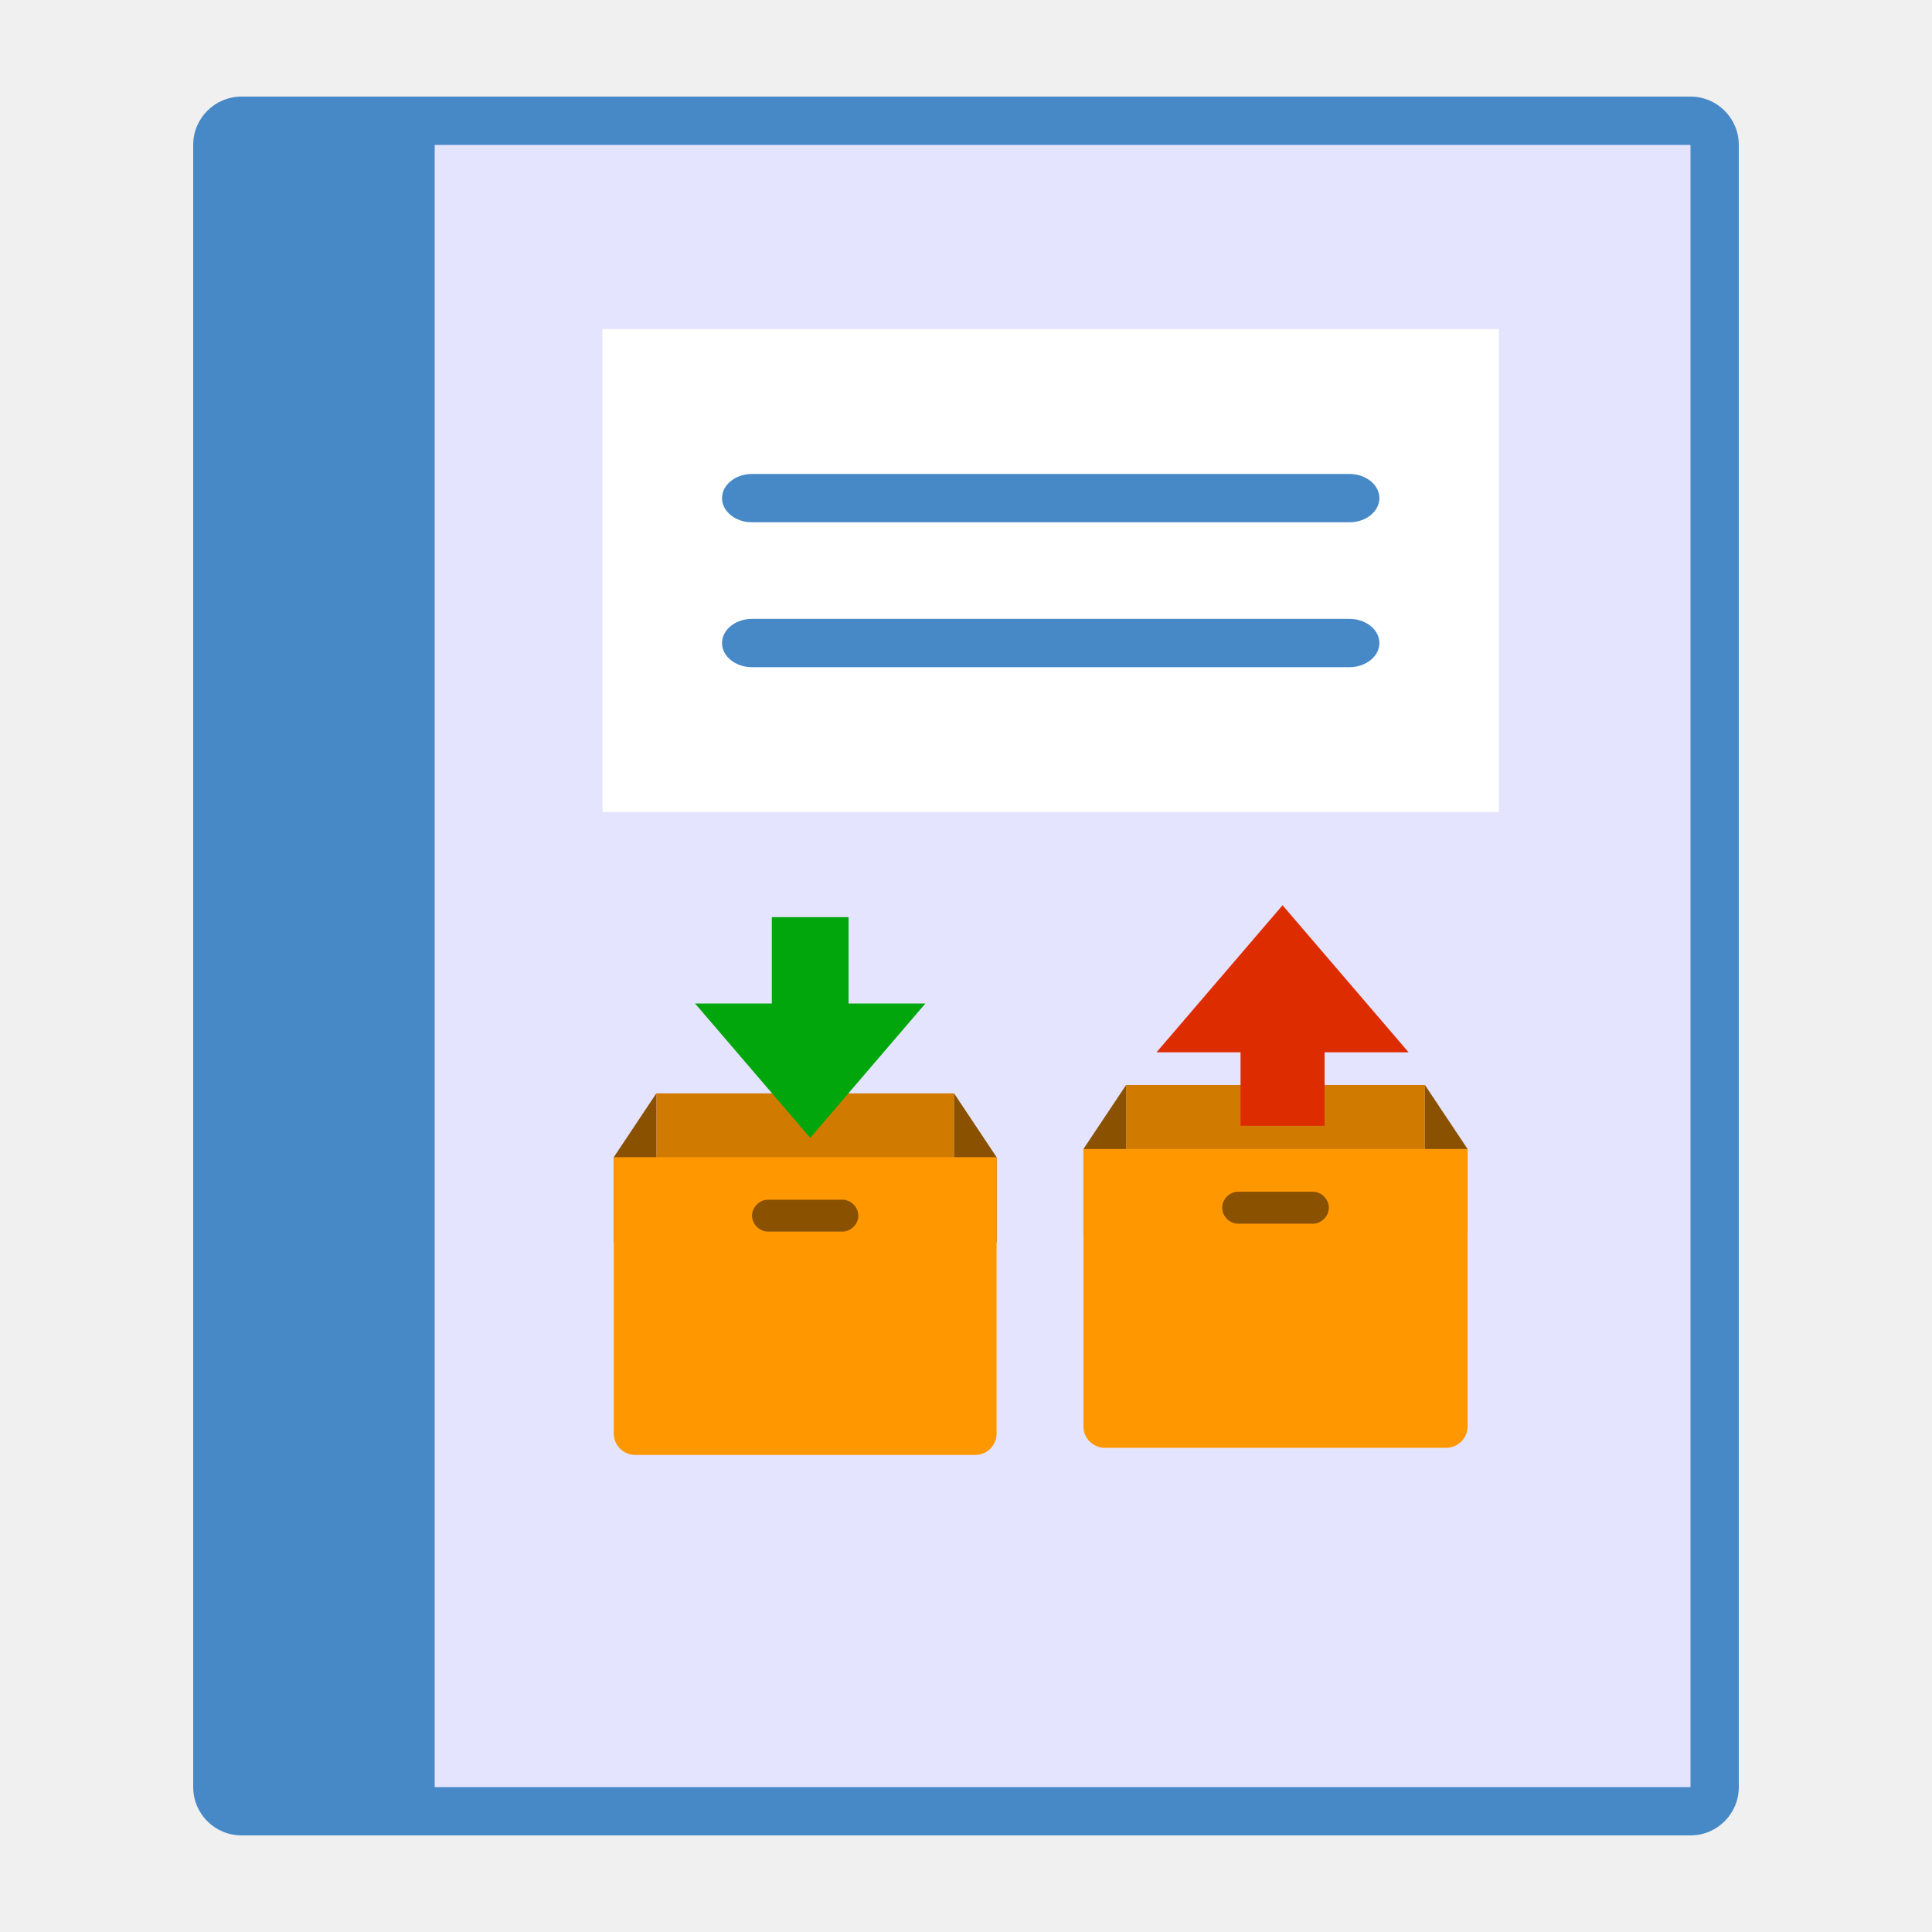
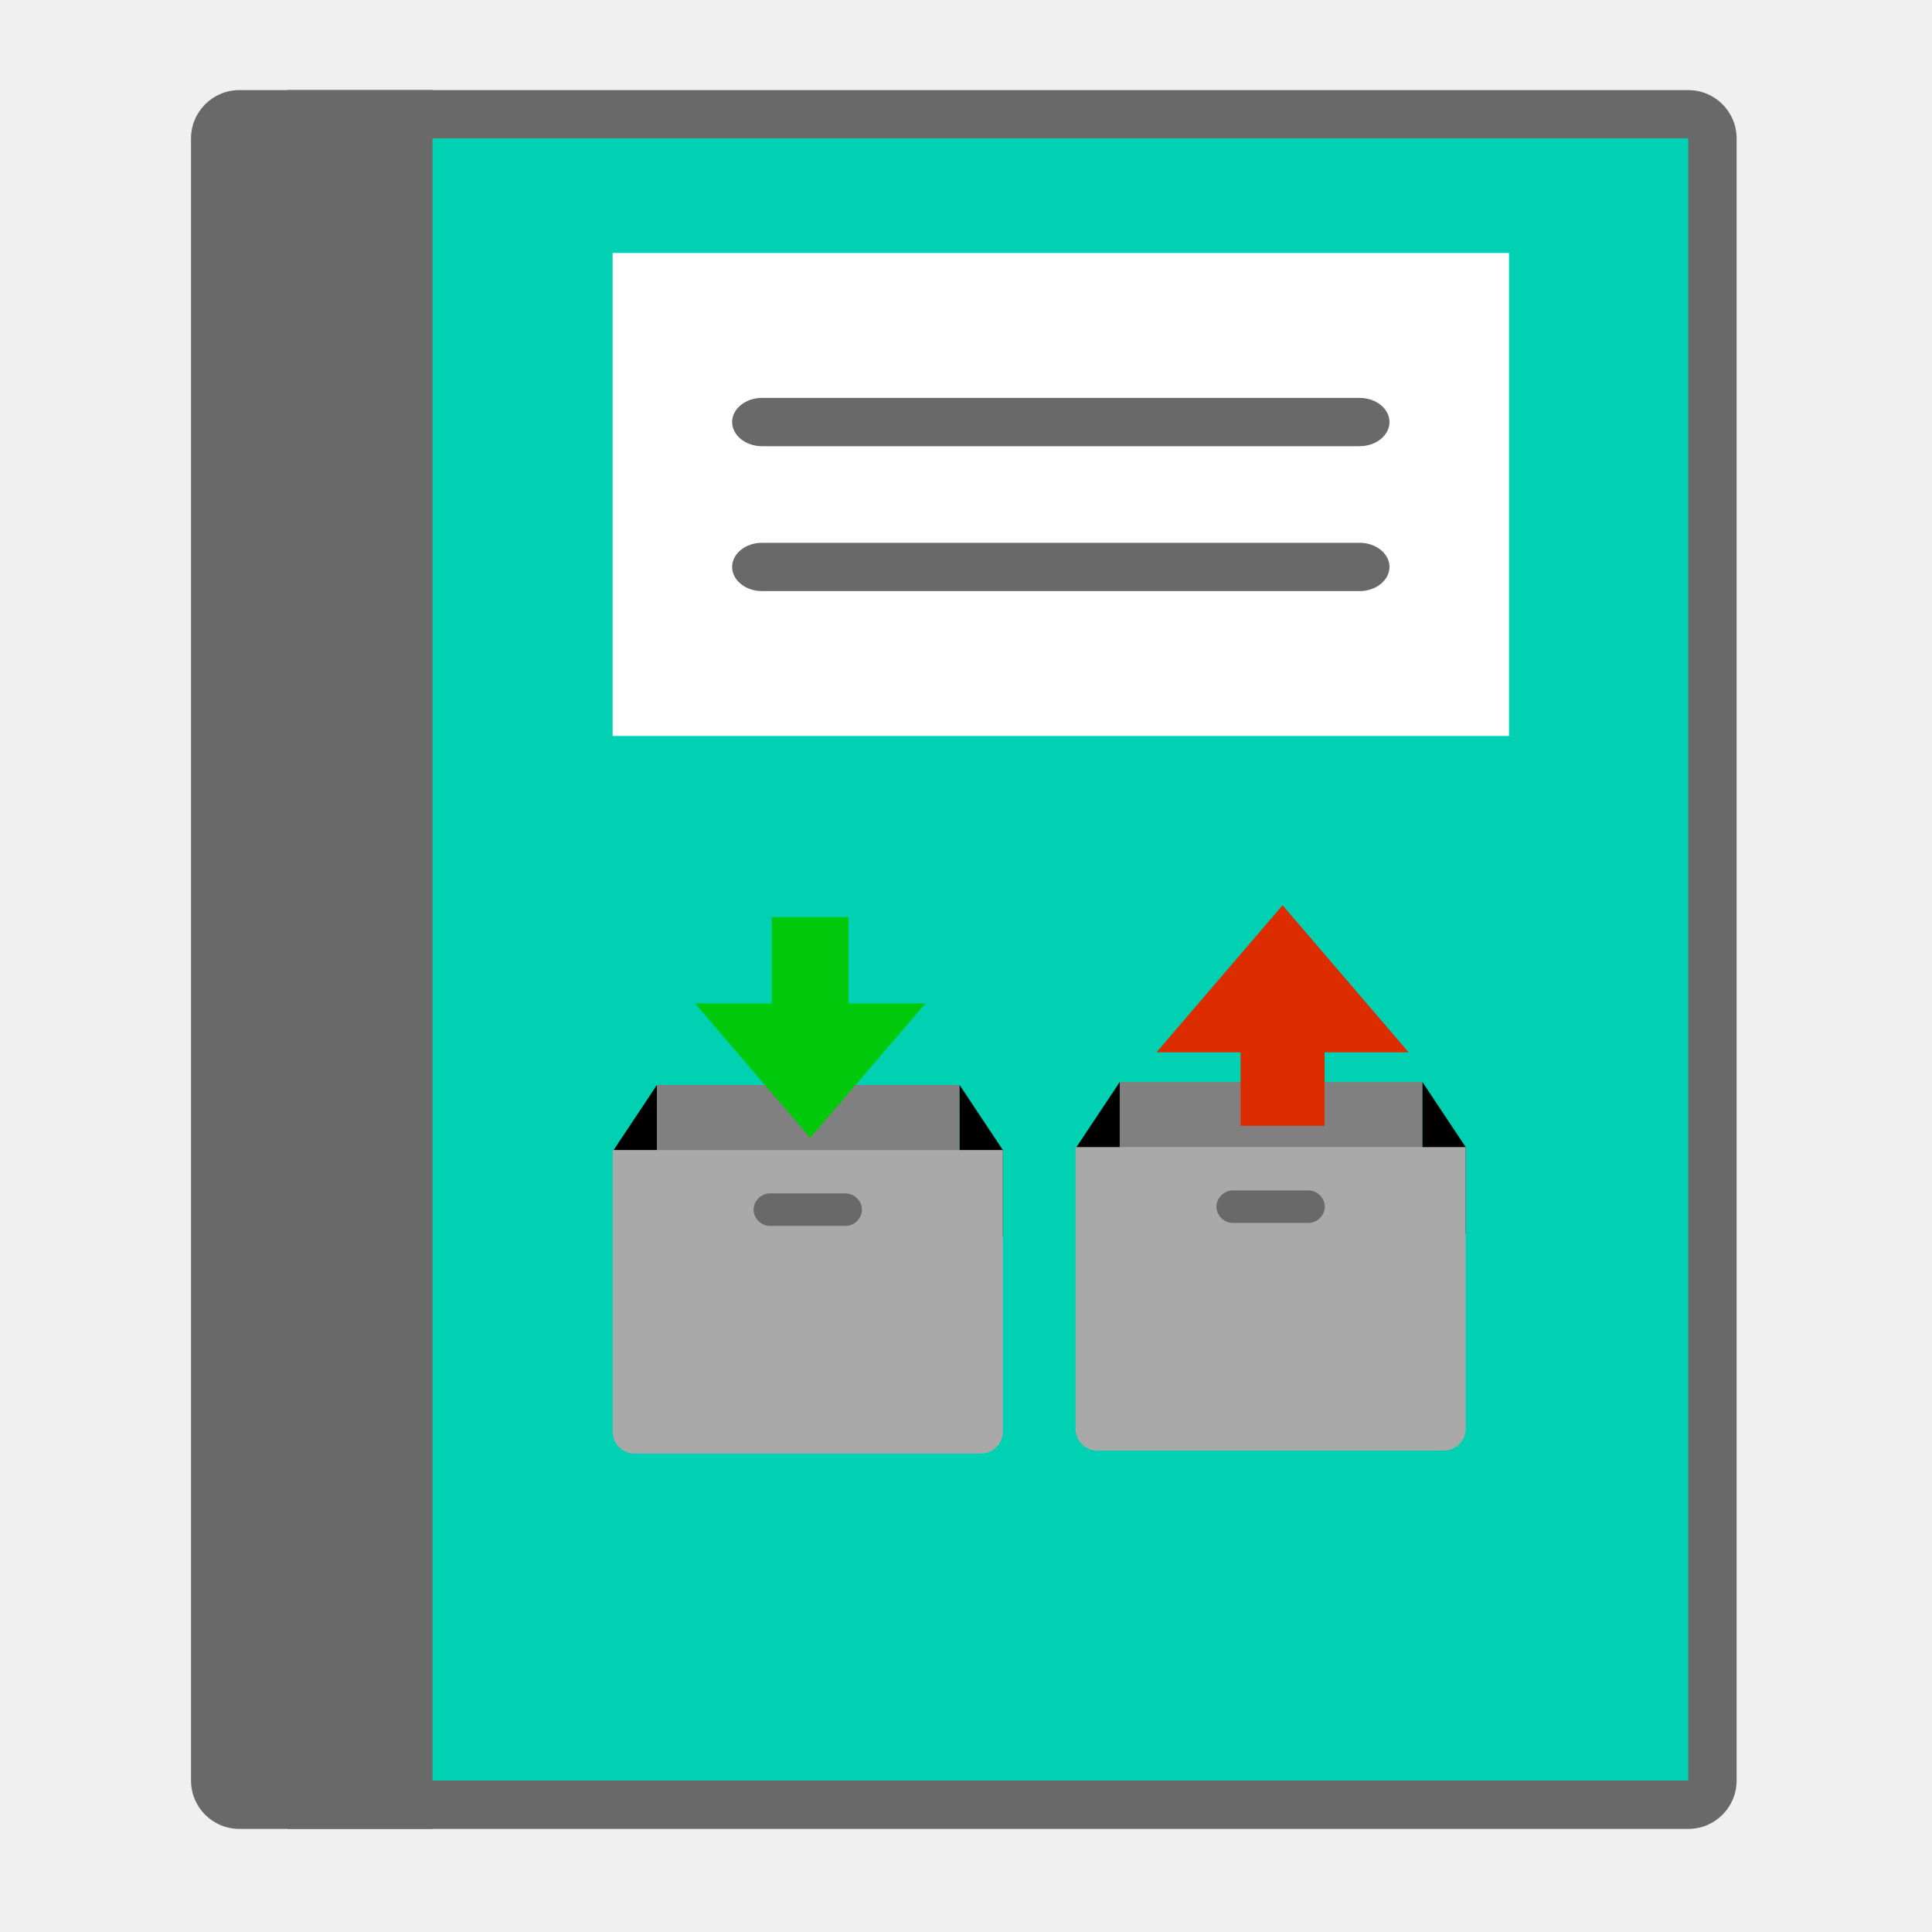
<svg xmlns="http://www.w3.org/2000/svg" version="1.1" id="Layer_1" x="0px" y="0px" viewBox="0 0 40 40" style="enable-background:new 0 0 40 40;" xml:space="preserve">
  <defs id="defs23" />
-   <g id="g3">
-     <path style="fill:#e5e4ff;fill-opacity:1" d="m 6.42,37.361 0,-35 28.5,0 c 0.275,0 0.5,0.224 0.5,0.5 l 0,34 c 0,0.276 -0.225,0.5 -0.5,0.5 l -28.5,0 z" id="path5" />
-     <g id="g7">
-       <path style="fill:#4788C7;" d="M35,3v34H7V3H35 M35,2H6v36h29c0.552,0,1-0.448,1-1V3C36,2.448,35.552,2,35,2L35,2z" id="path9" />
+   <g transform="translate(-0.04520689,-0.134566)" id="g3-3">
+     <path style="fill:#00d1b2;fill-opacity:1" d="m 6.42,37.361 0,-35 28.5,0 c 0.275,0 0.5,0.224 0.5,0.5 l 0,34 c 0,0.276 -0.225,0.5 -0.5,0.5 l -28.5,0 z" id="path5-6" />
+     <g id="g7-7">
+       <path style="fill:#696969" d="M 35,3 35,37 7,37 7,3 35,3 M 35,2 6,2 6,38 35,38 c 0.552,0 1,-0.448 1,-1 L 36,3 C 36,2.448 35.552,2 35,2 l 0,0 z" id="path9-5" />
    </g>
  </g>
-   <g id="g11">
-     <path style="fill:#4788C7;" d="M9,38H5c-0.552,0-1-0.448-1-1V3c0-0.552,0.448-1,1-1h4V38z" id="path13" />
+   <g transform="translate(-0.04520689,-0.134566)" id="g11-3" style="fill:#696969">
+     <path style="fill:#696969" d="M 9,38 5,38 C 4.448,38 4,37.552 4,37 L 4,3 C 4,2.448 4.448,2 5,2 l 4,0 0,36 z" id="path13-5" />
  </g>
-   <g id="g4177" transform="matrix(1.237288,0,0,1,-59.58173,-3.050847)">
-     <rect id="rect15" height="10" width="15" style="fill:#ffffff" y="9.864" x="58.237" />
-     <path id="path17" d="m 70.737,13.864 -10,0 c -0.275,0 -0.5,-0.225 -0.5,-0.5 l 0,0 c 0,-0.275 0.225,-0.5 0.5,-0.5 l 10,0 c 0.275,0 0.5,0.225 0.5,0.5 l 0,0 c 0,0.275 -0.225,0.5 -0.5,0.5 z" style="fill:#4788c7" />
-     <path id="path19" d="m 70.737,16.864 -10,0 c -0.275,0 -0.5,-0.225 -0.5,-0.5 l 0,0 c 0,-0.275 0.225,-0.5 0.5,-0.5 l 10,0 c 0.275,0 0.5,0.225 0.5,0.5 l 0,0 c 0,0.275 -0.225,0.5 -0.5,0.5 z" style="fill:#4788c7" />
+   <g id="g4177-6" transform="matrix(1.237288,0,0,1,-59.3727,-4.626091)">
+     <rect id="rect15-2" height="10" width="15" style="fill:#ffffff" y="9.864" x="58.237" />
+     <path id="path17-9" d="m 70.737,13.864 -10,0 c -0.275,0 -0.5,-0.225 -0.5,-0.5 l 0,0 c 0,-0.275 0.225,-0.5 0.5,-0.5 l 10,0 c 0.275,0 0.5,0.225 0.5,0.5 l 0,0 c 0,0.275 -0.225,0.5 -0.5,0.5 z" style="fill:#696969" />
+     <path id="path19-1" d="m 70.737,16.864 -10,0 c -0.275,0 -0.5,-0.225 -0.5,-0.5 l 0,0 c 0,-0.275 0.225,-0.5 0.5,-0.5 l 10,0 c 0.275,0 0.5,0.225 0.5,0.5 l 0,0 c 0,0.275 -0.225,0.5 -0.5,0.5 z" style="fill:#696969" />
  </g>
-   <g id="g4180" transform="translate(-0.599243,0.779016)">
-     <g id="g4" style="clip-rule:evenodd;fill-rule:evenodd;stroke-linejoin:round;stroke-miterlimit:1.414" transform="matrix(0.2201562,0,0,0.2201562,11.9862,19.87654)">
-       <rect id="rect6" style="fill:#d17a00" height="7" width="28" y="9" x="10" />
-       <g id="g8">
-         <path id="path10" style="fill:#8a5100;fill-rule:nonzero" d="m 10,23 -4,0 0,-8 4,-6 0,14 z" />
-         <path id="path12" style="fill:#8a5100;fill-rule:nonzero" d="m 38,23 4,0 0,-8 -4,-6 0,14 z" />
+   <g style="clip-rule:evenodd;fill-rule:evenodd;stroke-linejoin:round;stroke-miterlimit:1.414" id="g4158-7" transform="matrix(0.2324049,0,0,0.2190656,10.98257,21.00354)">
+     <g transform="matrix(0.9655541,0,0,1.024349,1.531857,-2.551441)" style="clip-rule:evenodd;fill-rule:evenodd;stroke-linejoin:round;stroke-miterlimit:1.414" id="g4-1">
+       <rect id="rect6-2" style="fill:#808080" height="7" width="28" y="9" x="10" />
+       <g id="g8-7-0" style="fill:#000000" transform="matrix(0.9976116,0,0,1,0.1003126,0)">
+         <path id="path10-0" style="fill:#000000;fill-rule:nonzero" d="m 10,23 -4,0 0,-8 4,-6 0,14 z" />
+         <path id="path12-9" style="fill:#000000;fill-rule:nonzero" d="m 38,23 4,0 0,-8 -4,-6 0,14 z" />
      </g>
-       <path id="path14" style="fill:#ff9800;fill-rule:nonzero" d="M 40,43 8,43 C 6.9,43 6,42.1 6,41 l 0,-26 36,0 0,26 c 0,1.1 -0.9,2 -2,2 z" />
-       <path id="path16" style="fill:#8a5100;fill-rule:nonzero" d="m 27.5,22 -7,0 C 19.7,22 19,21.3 19,20.5 19,19.7 19.7,19 20.5,19 l 7,0 c 0.8,0 1.5,0.7 1.5,1.5 0,0.8 -0.7,1.5 -1.5,1.5 z" />
+       <path id="path14-3" style="fill:#a9a9a9;fill-rule:nonzero" d="M 40,43 8,43 C 6.9,43 6,42.1 6,41 l 0,-26 36,0 0,26 c 0,1.1 -0.9,2 -2,2 z" />
+       <path id="path16-6-9" style="fill:#696969;fill-rule:nonzero" d="m 27.5,22 -7,0 C 19.7,22 19,21.3 19,20.5 19,19.7 19.7,19 20.5,19 l 7,0 c 0.8,0 1.5,0.7 1.5,1.5 0,0.8 -0.7,1.5 -1.5,1.5 z" />
    </g>
-     <path id="path18" style="clip-rule:evenodd;fill:#00a60b;fill-rule:evenodd;stroke-linejoin:round;stroke-miterlimit:1.414" d="m 18.169,19.998 1.589,0 -2.384,2.781 -2.384,-2.781 1.589,0 0,-1.788 1.589,0 0,1.788 z" />
  </g>
-   <g transform="matrix(0.2209408,0,0,0.2209408,21.10536,20.47486)" style="clip-rule:evenodd;fill-rule:evenodd;stroke-linejoin:round;stroke-miterlimit:1.414" id="g4-3">
-     <rect x="10" y="9" width="28" height="7" style="fill:#d17a00" id="rect6-6" />
-     <g id="g8-7">
-       <path d="m 10,23 -4,0 0,-8 4,-6 0,14 z" style="fill:#8a5100;fill-rule:nonzero" id="path10-5" />
-       <path d="m 38,23 4,0 0,-8 -4,-6 0,14 z" style="fill:#8a5100;fill-rule:nonzero" id="path12-3" />
+   <path d="m 17.57,20.777 1.589,0 -2.384,2.781 -2.384,-2.781 1.589,0 0,-1.788 1.589,0 0,1.788 z" style="clip-rule:evenodd;fill:#00c90b;fill-rule:evenodd;stroke-linejoin:round;stroke-miterlimit:1.414;fill-opacity:1" id="path18" />
+   <g style="clip-rule:evenodd;fill-rule:evenodd;stroke-linejoin:round;stroke-miterlimit:1.414" id="g4158-7-3" transform="matrix(0.2324049,0,0,0.2190656,20.56517,20.94196)">
+     <g transform="matrix(0.9655541,0,0,1.024349,1.531857,-2.551441)" style="clip-rule:evenodd;fill-rule:evenodd;stroke-linejoin:round;stroke-miterlimit:1.414" id="g4-1-6">
+       <rect id="rect6-2-0" style="fill:#808080" height="7" width="28" y="9" x="10" />
+       <g id="g8-7-0-6" style="fill:#000000" transform="matrix(0.9976116,0,0,1,0.1003126,0)">
+         <path id="path10-0-2" style="fill:#000000;fill-rule:nonzero" d="m 10,23 -4,0 0,-8 4,-6 0,14 z" />
+         <path id="path12-9-6" style="fill:#000000;fill-rule:nonzero" d="m 38,23 4,0 0,-8 -4,-6 0,14 z" />
+       </g>
+       <path id="path14-3-1" style="fill:#a9a9a9;fill-rule:nonzero" d="M 40,43 8,43 C 6.9,43 6,42.1 6,41 l 0,-26 36,0 0,26 c 0,1.1 -0.9,2 -2,2 z" />
+       <path id="path16-6-9-8" style="fill:#696969;fill-rule:nonzero" d="m 27.5,22 -7,0 C 19.7,22 19,21.3 19,20.5 19,19.7 19.7,19 20.5,19 l 7,0 c 0.8,0 1.5,0.7 1.5,1.5 0,0.8 -0.7,1.5 -1.5,1.5 z" />
    </g>
-     <path d="M 40,43 8,43 C 6.9,43 6,42.1 6,41 l 0,-26 36,0 0,26 c 0,1.1 -0.9,2 -2,2 z" style="fill:#ff9800;fill-rule:nonzero" id="path14-5" />
-     <path d="m 27.5,22 -7,0 C 19.7,22 19,21.3 19,20.5 19,19.7 19.7,19 20.5,19 l 7,0 c 0.8,0 1.5,0.7 1.5,1.5 0,0.8 -0.7,1.5 -1.5,1.5 z" style="fill:#8a5100;fill-rule:nonzero" id="path16-6" />
  </g>
  <path d="m 25.684,21.787 -1.74,0 2.61,-3.045 2.61,3.045 -1.74,0 0,1.522 -1.74,0 0,-1.522 z" style="clip-rule:evenodd;fill:#dd2c00;fill-rule:evenodd;stroke-linejoin:round;stroke-miterlimit:1.414" id="path18-2" />
</svg>
